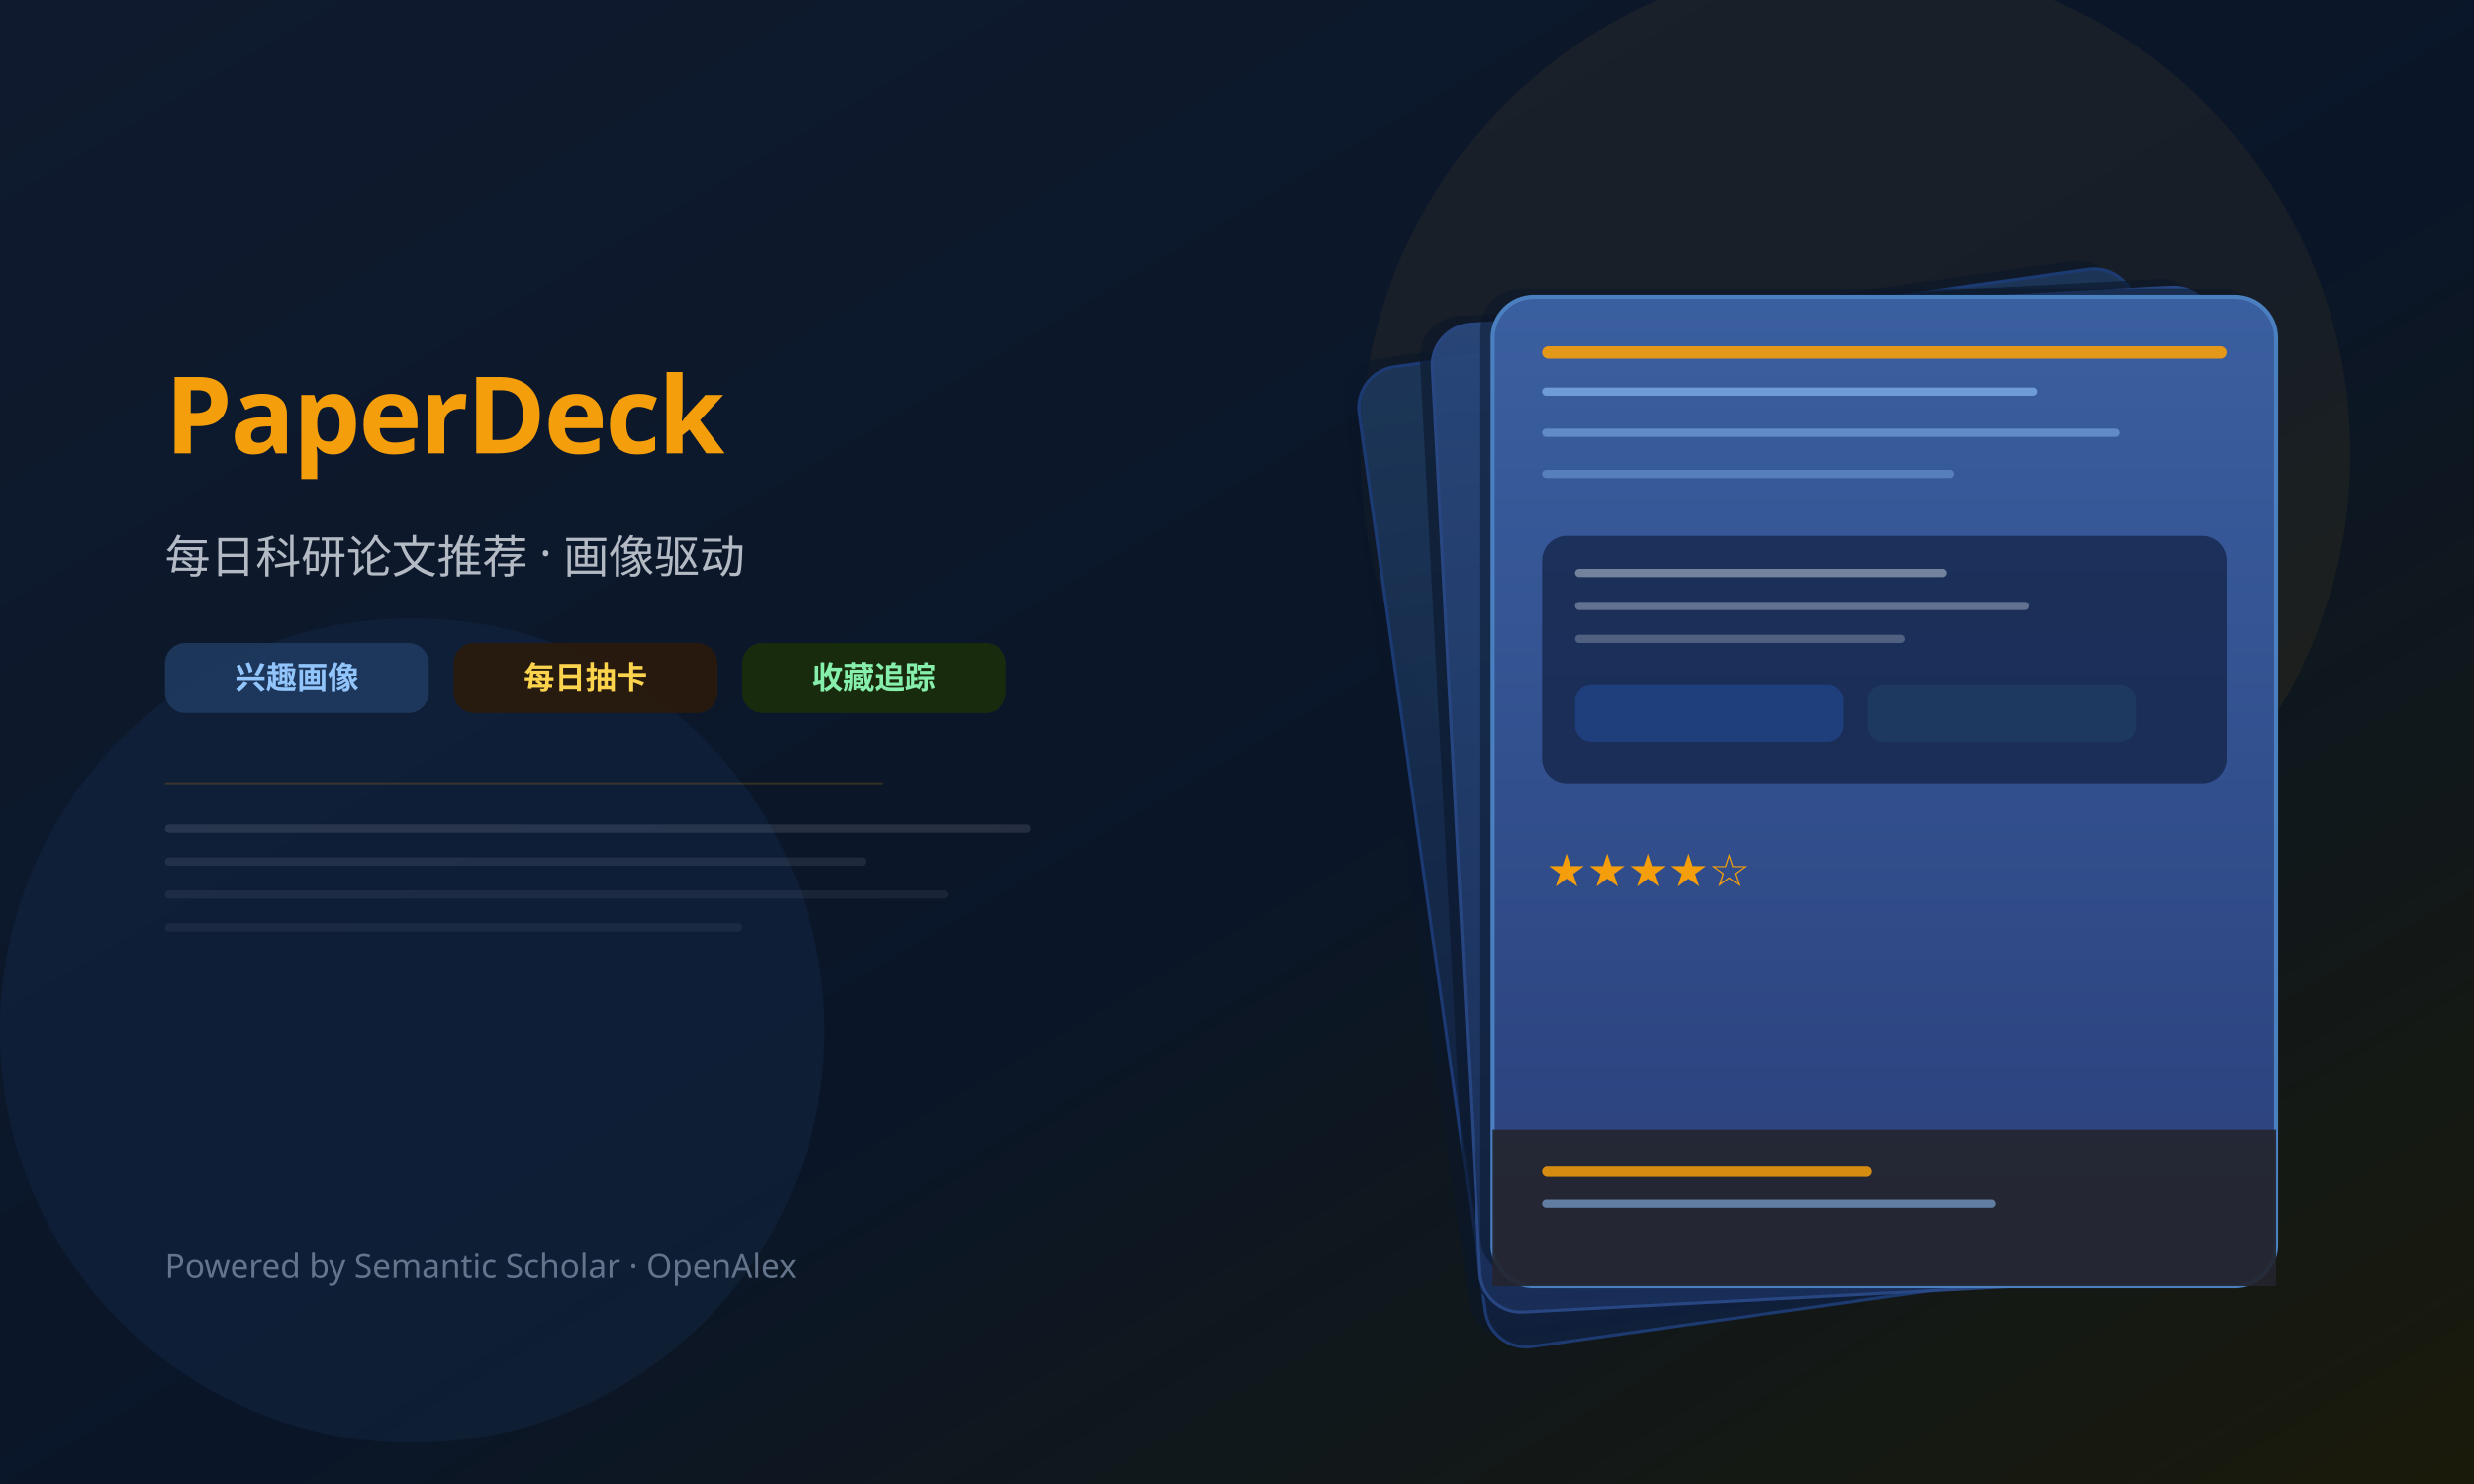
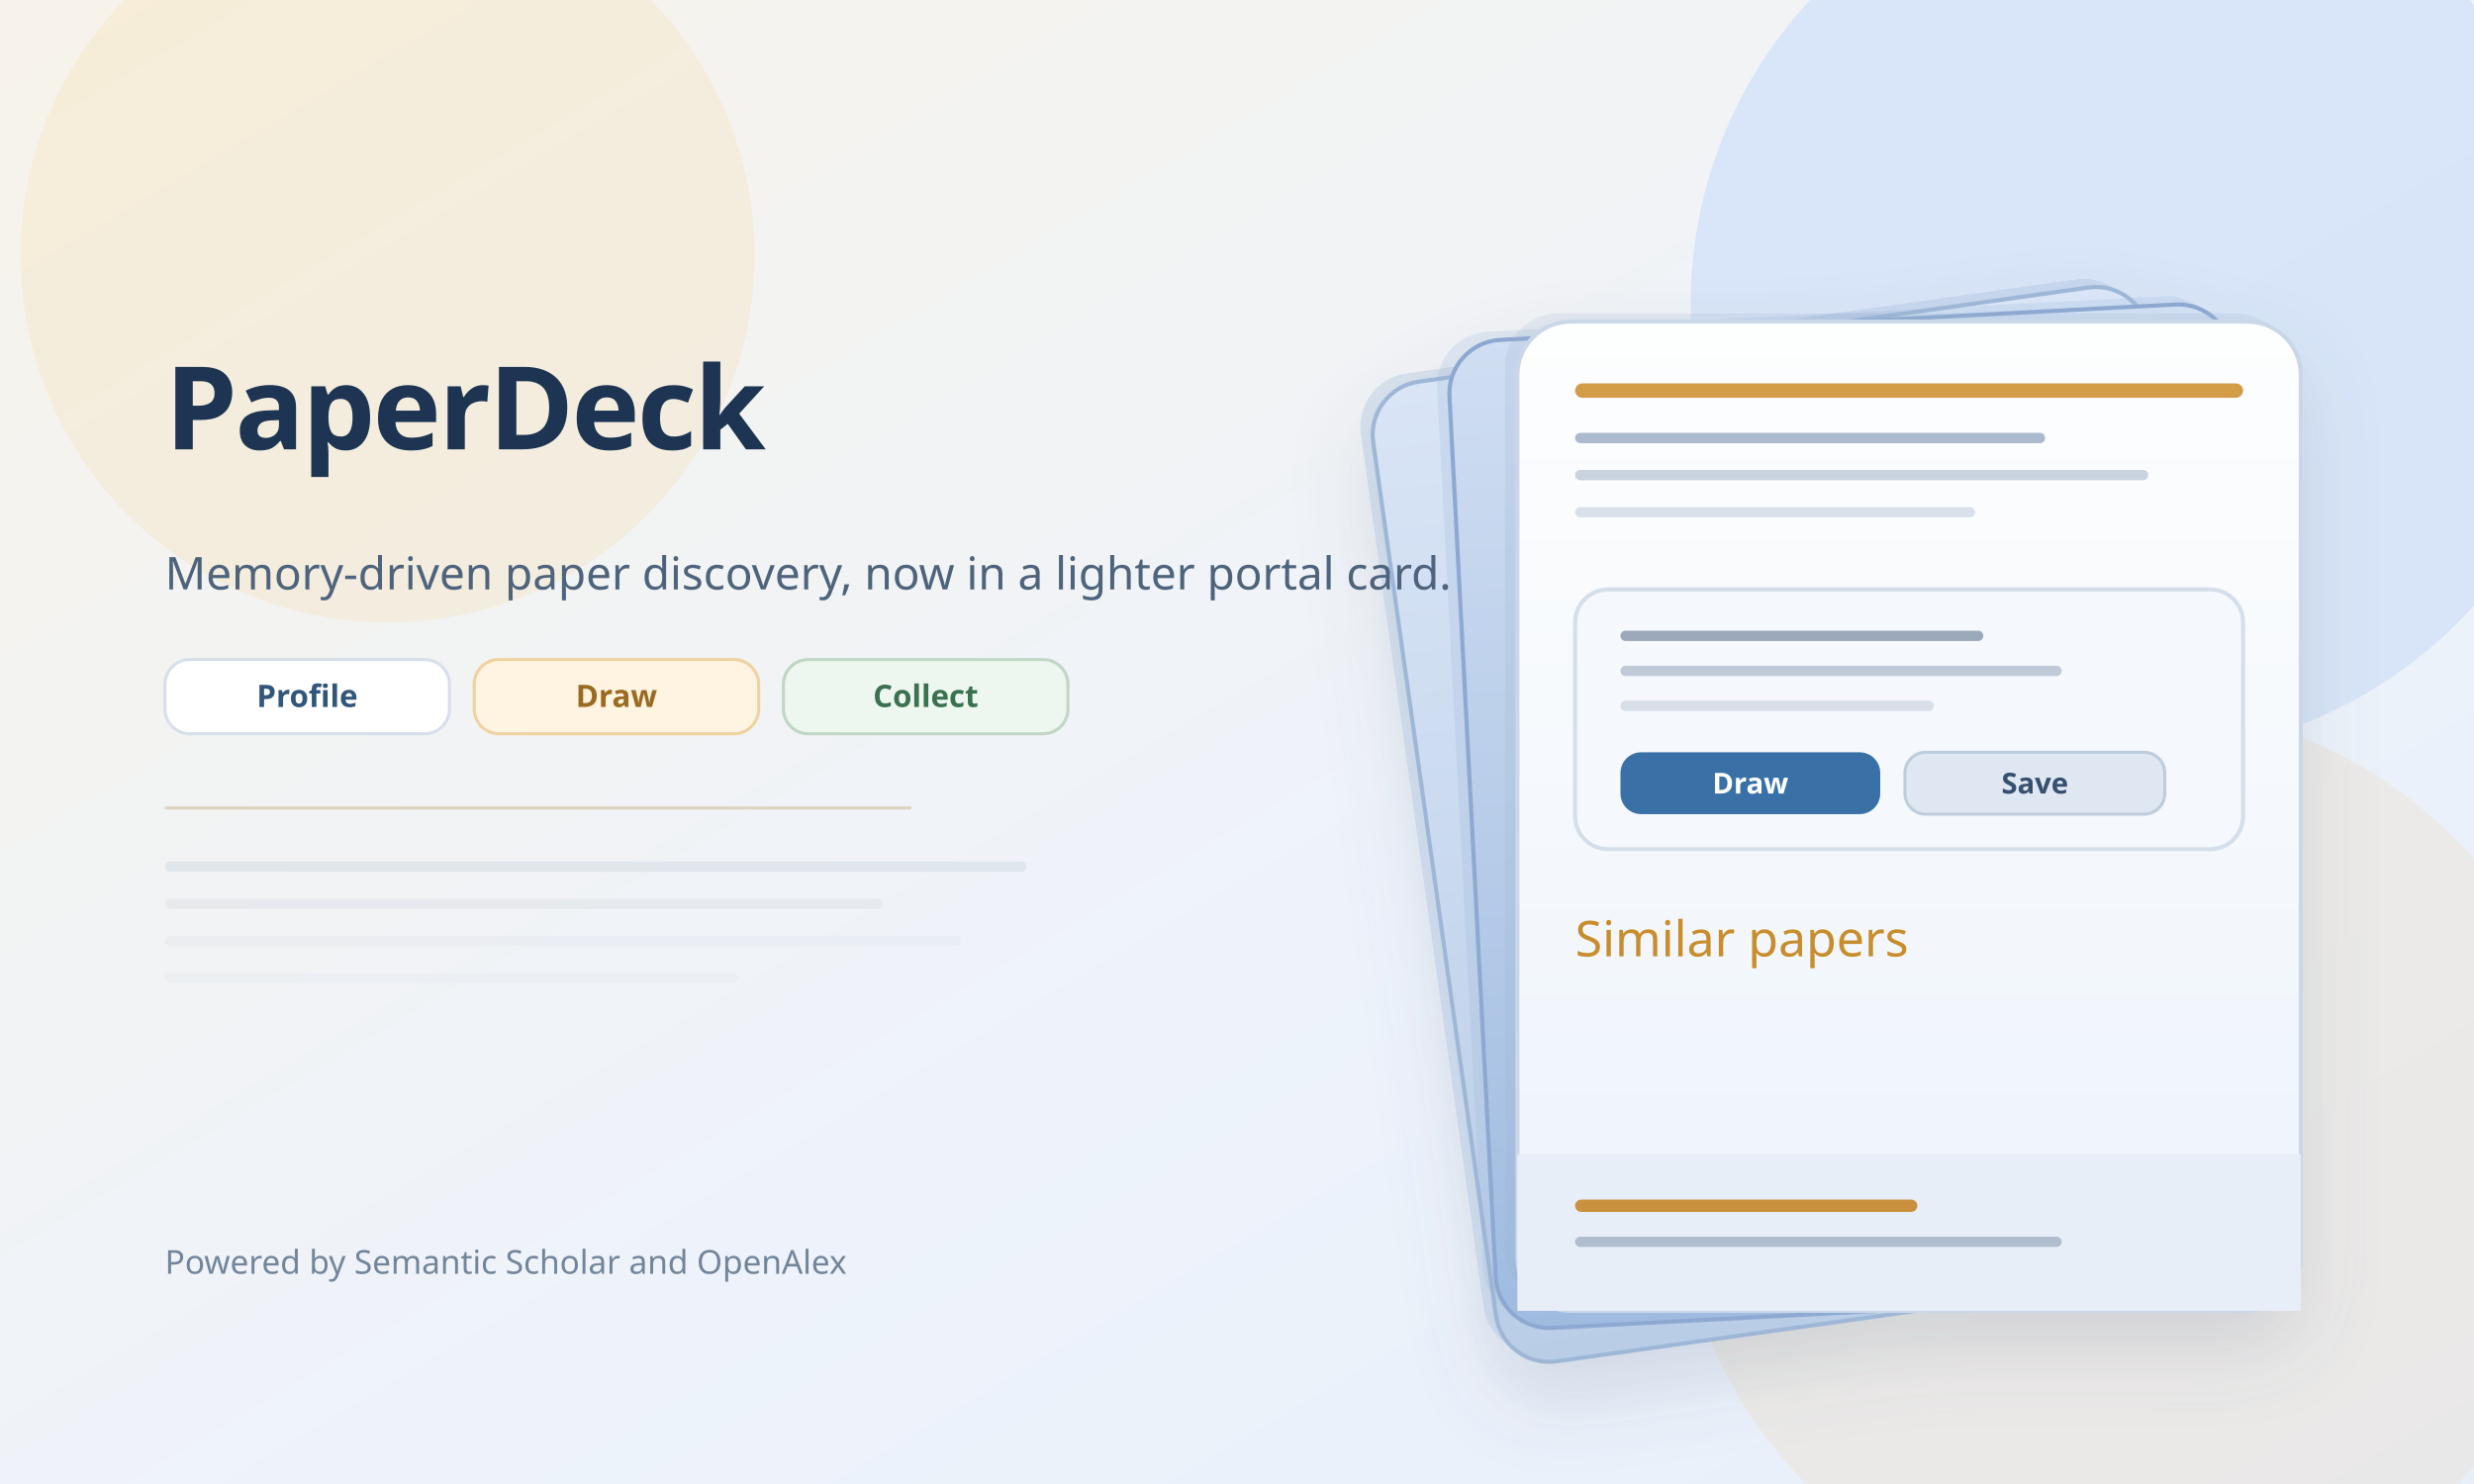
<svg xmlns="http://www.w3.org/2000/svg" viewBox="0 0 1200 720" role="img" aria-labelledby="title desc">
  <defs>
    <linearGradient id="pd-bg" x1="0%" x2="100%" y1="0%" y2="100%">
-       <stop offset="0%" stop-color="#0f1a2e" />
-       <stop offset="55%" stop-color="#0a1628" />
-       <stop offset="100%" stop-color="#1a1a0a" />
+       <stop offset="0%" stop-color="#f7f3ea" />
+       <stop offset="58%" stop-color="#eef3fb" />
+       <stop offset="100%" stop-color="#e7eff9" />
    </linearGradient>
-     <linearGradient id="pd-gold" x1="0%" x2="100%" y1="0%" y2="0%">
-       <stop offset="0%" stop-color="#f59e0b" stop-opacity="0.95" />
-       <stop offset="100%" stop-color="#fde68a" stop-opacity="0.95" />
+     <linearGradient id="pd-line" x1="0%" x2="100%" y1="0%" y2="0%">
+       <stop offset="0%" stop-color="#c7892f" />
+       <stop offset="100%" stop-color="#e6c58d" />
    </linearGradient>
-     <linearGradient id="pd-card1" x1="0%" x2="0%" y1="0%" y2="100%">
-       <stop offset="0%" stop-color="#1e3a5f" />
-       <stop offset="100%" stop-color="#0f2040" />
+     <linearGradient id="pd-card-back" x1="0%" x2="0%" y1="0%" y2="100%">
+       <stop offset="0%" stop-color="#d9e5f6" />
+       <stop offset="100%" stop-color="#b9cde7" />
    </linearGradient>
-     <linearGradient id="pd-card2" x1="0%" x2="0%" y1="0%" y2="100%">
-       <stop offset="0%" stop-color="#2a4a7f" />
-       <stop offset="100%" stop-color="#1a2f5a" />
+     <linearGradient id="pd-card-mid" x1="0%" x2="0%" y1="0%" y2="100%">
+       <stop offset="0%" stop-color="#d0def2" />
+       <stop offset="100%" stop-color="#9fbbe0" />
    </linearGradient>
-     <linearGradient id="pd-card3" x1="0%" x2="0%" y1="0%" y2="100%">
-       <stop offset="0%" stop-color="#3a5fa0" />
-       <stop offset="100%" stop-color="#2a3f7a" />
+     <linearGradient id="pd-card-front" x1="0%" x2="0%" y1="0%" y2="100%">
+       <stop offset="0%" stop-color="#fdfefe" />
+       <stop offset="100%" stop-color="#edf3fb" />
    </linearGradient>
-     <filter id="pd-glow">
-       <feGaussianBlur stdDeviation="8" result="blur" />
-       <feComposite in="SourceGraphic" in2="blur" operator="over" />
+     <filter id="pd-shadow" x="-20%" y="-20%" width="140%" height="140%">
+       <feDropShadow dx="0" dy="18" stdDeviation="18" flood-color="#60708a" flood-opacity="0.18" />
    </filter>
  </defs>
  <rect width="1200" height="720" fill="url(#pd-bg)" />
-   <circle cx="900" cy="220" r="240" fill="#f59e0b" opacity="0.06" />
-   <circle cx="200" cy="500" r="200" fill="#3b82f6" opacity="0.07" />
-   <rect x="680" y="148" width="380" height="480" rx="20" fill="#0a1628" opacity="0.6" transform="rotate(-8 870 388)" />
-   <rect x="688" y="152" width="380" height="480" rx="20" fill="url(#pd-card1)" opacity="0.85" stroke="#1e4080" stroke-width="1.5" transform="rotate(-8 878 392)" />
-   <rect x="700" y="144" width="380" height="480" rx="20" fill="#0a1628" opacity="0.6" transform="rotate(-3 890 384)" />
-   <rect x="706" y="148" width="380" height="480" rx="20" fill="url(#pd-card2)" opacity="0.9" stroke="#2a4a8a" stroke-width="1.5" transform="rotate(-3 896 388)" />
-   <rect x="718" y="140" width="380" height="480" rx="20" fill="#0a1628" opacity="0.5" />
-   <rect x="724" y="144" width="380" height="480" rx="20" fill="url(#pd-card3)" stroke="#4a7fc0" stroke-width="2" />
-   <rect x="748" y="168" width="332" height="6" rx="3" fill="#f59e0b" opacity="0.9" />
-   <rect x="748" y="188" width="240" height="4" rx="2" fill="#93c5fd" opacity="0.6" />
-   <rect x="748" y="208" width="280" height="4" rx="2" fill="#93c5fd" opacity="0.45" />
-   <rect x="748" y="228" width="200" height="4" rx="2" fill="#93c5fd" opacity="0.35" />
-   <rect x="748" y="260" width="332" height="120" rx="12" fill="#0f2040" opacity="0.7" />
-   <rect x="764" y="276" width="180" height="4" rx="2" fill="#cbd5e1" opacity="0.5" />
-   <rect x="764" y="292" width="220" height="4" rx="2" fill="#cbd5e1" opacity="0.4" />
-   <rect x="764" y="308" width="160" height="4" rx="2" fill="#cbd5e1" opacity="0.3" />
-   <rect x="764" y="332" width="130" height="28" rx="8" fill="#1e4080" opacity="0.9" />
-   <rect x="906" y="332" width="130" height="28" rx="8" fill="#1e3a5f" opacity="0.9" />
-   <text x="750" y="430" fill="#f59e0b" font-size="22" font-family="sans-serif">★★★★☆</text>
-   <rect x="724" y="548" width="380" height="76" rx="0 0 20 20" fill="#0f1830" opacity="0.9" />
-   <rect x="724" y="548" width="380" height="76" rx="0 0 20 20" fill="#f59e0b" opacity="0.08" />
-   <rect x="748" y="566" width="160" height="5" rx="2.5" fill="#f59e0b" opacity="0.85" />
-   <rect x="748" y="582" width="220" height="4" rx="2" fill="#93c5fd" opacity="0.55" />
-   <text x="80" y="220" fill="#f59e0b" font-family="Manrope, 'Noto Sans SC', sans-serif" font-size="52" font-weight="800" letter-spacing="-1">PaperDeck</text>
-   <path d="M80 238 L480 238" stroke="url(#pd-gold)" stroke-width="3" stroke-linecap="round" />
-   <text x="80" y="278" fill="#e2e8f0" fill-opacity="0.78" font-family="Manrope, 'Noto Sans SC', sans-serif" font-size="22">每日科研论文推荐 · 画像驱动</text>
-   <rect x="80" y="312" width="128" height="34" rx="10" fill="#1e3a5f" opacity="0.9" />
-   <text x="144" y="334" text-anchor="middle" fill="#93c5fd" font-family="Manrope, 'Noto Sans SC', sans-serif" font-size="15" font-weight="600">兴趣画像</text>
-   <rect x="220" y="312" width="128" height="34" rx="10" fill="#2a1a0a" opacity="0.9" />
-   <text x="284" y="334" text-anchor="middle" fill="#fcd34d" font-family="Manrope, 'Noto Sans SC', sans-serif" font-size="15" font-weight="600">每日抽卡</text>
-   <rect x="360" y="312" width="128" height="34" rx="10" fill="#1a2f0a" opacity="0.9" />
-   <text x="424" y="334" text-anchor="middle" fill="#86efac" font-family="Manrope, 'Noto Sans SC', sans-serif" font-size="15" font-weight="600">收藏追踪</text>
-   <path d="M80 380h348" stroke="#f59e0b" stroke-opacity="0.18" stroke-width="1" />
-   <rect x="80" y="400" width="420" height="4" rx="2" fill="#e2e8f0" opacity="0.12" />
-   <rect x="80" y="416" width="340" height="4" rx="2" fill="#e2e8f0" opacity="0.09" />
-   <rect x="80" y="432" width="380" height="4" rx="2" fill="#e2e8f0" opacity="0.07" />
-   <rect x="80" y="448" width="280" height="4" rx="2" fill="#e2e8f0" opacity="0.06" />
-   <text x="80" y="620" fill="#64748b" font-family="Manrope, 'Noto Sans SC', sans-serif" font-size="16">Powered by Semantic Scholar · OpenAlex</text>
+   <circle cx="188" cy="124" r="178" fill="#f6d49a" opacity="0.22" />
+   <circle cx="1038" cy="148" r="218" fill="#d5e3f8" opacity="0.85" />
+   <circle cx="1034" cy="564" r="222" fill="#f0d6b6" opacity="0.26" />
+   <g filter="url(#pd-shadow)">
+     <rect x="688" y="156" width="380" height="480" rx="26" fill="#9eb8d9" opacity="0.32" transform="rotate(-8 878 396)" />
+     <rect x="694" y="160" width="380" height="480" rx="26" fill="url(#pd-card-back)" stroke="#9fb7d7" stroke-width="2" transform="rotate(-8 884 400)" />
+     <rect x="708" y="152" width="380" height="480" rx="26" fill="#97b1d4" opacity="0.22" transform="rotate(-3 898 392)" />
+     <rect x="714" y="156" width="380" height="480" rx="26" fill="url(#pd-card-mid)" stroke="#8ea9d1" stroke-width="2" transform="rotate(-3 904 396)" />
+     <rect x="730" y="152" width="380" height="480" rx="26" fill="#95abc7" opacity="0.18" />
+     <rect x="736" y="156" width="380" height="480" rx="26" fill="url(#pd-card-front)" stroke="#cad7e8" stroke-width="2" />
+   </g>
+   <rect x="764" y="186" width="324" height="7" rx="3.5" fill="#d39d48" />
+   <rect x="764" y="210" width="228" height="5" rx="2.5" fill="#7b92b0" opacity="0.62" />
+   <rect x="764" y="228" width="278" height="5" rx="2.5" fill="#8ea3bd" opacity="0.46" />
+   <rect x="764" y="246" width="194" height="5" rx="2.5" fill="#a5b4c7" opacity="0.38" />
+   <rect x="764" y="286" width="324" height="126" rx="16" fill="#f5f8fd" stroke="#d5dfeb" stroke-width="2" />
+   <rect x="786" y="306" width="176" height="5" rx="2.5" fill="#556b87" opacity="0.56" />
+   <rect x="786" y="323" width="214" height="5" rx="2.5" fill="#7488a1" opacity="0.42" />
+   <rect x="786" y="340" width="152" height="5" rx="2.5" fill="#9aa9bb" opacity="0.32" />
+   <rect x="786" y="365" width="126" height="30" rx="10" fill="#2f6aa3" opacity="0.95" />
+   <rect x="924" y="365" width="126" height="30" rx="10" fill="#dfe7f2" stroke="#becddd" stroke-width="1.5" />
+   <text x="849" y="385" text-anchor="middle" fill="#ffffff" font-family="Manrope, 'Noto Sans SC', sans-serif" font-size="14" font-weight="700">Draw</text>
+   <text x="987" y="385" text-anchor="middle" fill="#36506f" font-family="Manrope, 'Noto Sans SC', sans-serif" font-size="14" font-weight="700">Save</text>
+   <text x="764" y="464" fill="#c88d2c" font-size="24" font-family="Manrope, 'Noto Sans SC', sans-serif">Similar papers</text>
+   <rect x="736" y="560" width="380" height="76" rx="0 0 26 26" fill="#e8eef7" />
+   <rect x="764" y="582" width="166" height="6" rx="3" fill="#c7892f" opacity="0.92" />
+   <rect x="764" y="600" width="236" height="5" rx="2.5" fill="#7087a0" opacity="0.48" />
+   <text x="80" y="218" fill="#1d3552" font-family="Manrope, 'Noto Sans SC', sans-serif" font-size="56" font-weight="800" letter-spacing="-1.2">PaperDeck</text>
+   <path d="M80 238 L466 238" stroke="url(#pd-line)" stroke-width="3" stroke-linecap="round" />
+   <text x="80" y="286" fill="#4e647c" font-family="Manrope, 'Noto Sans SC', sans-serif" font-size="22">Memory-driven paper discovery, now in a lighter portal card.</text>
+   <rect x="80" y="320" width="138" height="36" rx="12" fill="#ffffff" stroke="#d7dfeb" stroke-width="1.5" />
+   <text x="149" y="343" text-anchor="middle" fill="#31567a" font-family="Manrope, 'Noto Sans SC', sans-serif" font-size="15" font-weight="700">Profile</text>
+   <rect x="230" y="320" width="138" height="36" rx="12" fill="#fff4e2" stroke="#efd29f" stroke-width="1.5" />
+   <text x="299" y="343" text-anchor="middle" fill="#9a6a21" font-family="Manrope, 'Noto Sans SC', sans-serif" font-size="15" font-weight="700">Draw</text>
+   <rect x="380" y="320" width="138" height="36" rx="12" fill="#edf6ef" stroke="#bfd7c4" stroke-width="1.5" />
+   <text x="449" y="343" text-anchor="middle" fill="#3a7251" font-family="Manrope, 'Noto Sans SC', sans-serif" font-size="15" font-weight="700">Collect</text>
+   <path d="M80 392h362" stroke="#ccb48e" stroke-opacity="0.5" stroke-width="1.5" />
+   <rect x="80" y="418" width="418" height="5" rx="2.5" fill="#a9b6c6" opacity="0.24" />
+   <rect x="80" y="436" width="348" height="5" rx="2.5" fill="#aeb9c8" opacity="0.16" />
+   <rect x="80" y="454" width="386" height="5" rx="2.5" fill="#b9c3d1" opacity="0.12" />
+   <rect x="80" y="472" width="278" height="5" rx="2.5" fill="#c6ced8" opacity="0.1" />
+   <text x="80" y="618" fill="#72859a" font-family="Manrope, 'Noto Sans SC', sans-serif" font-size="16">Powered by Semantic Scholar and OpenAlex</text>
</svg>
